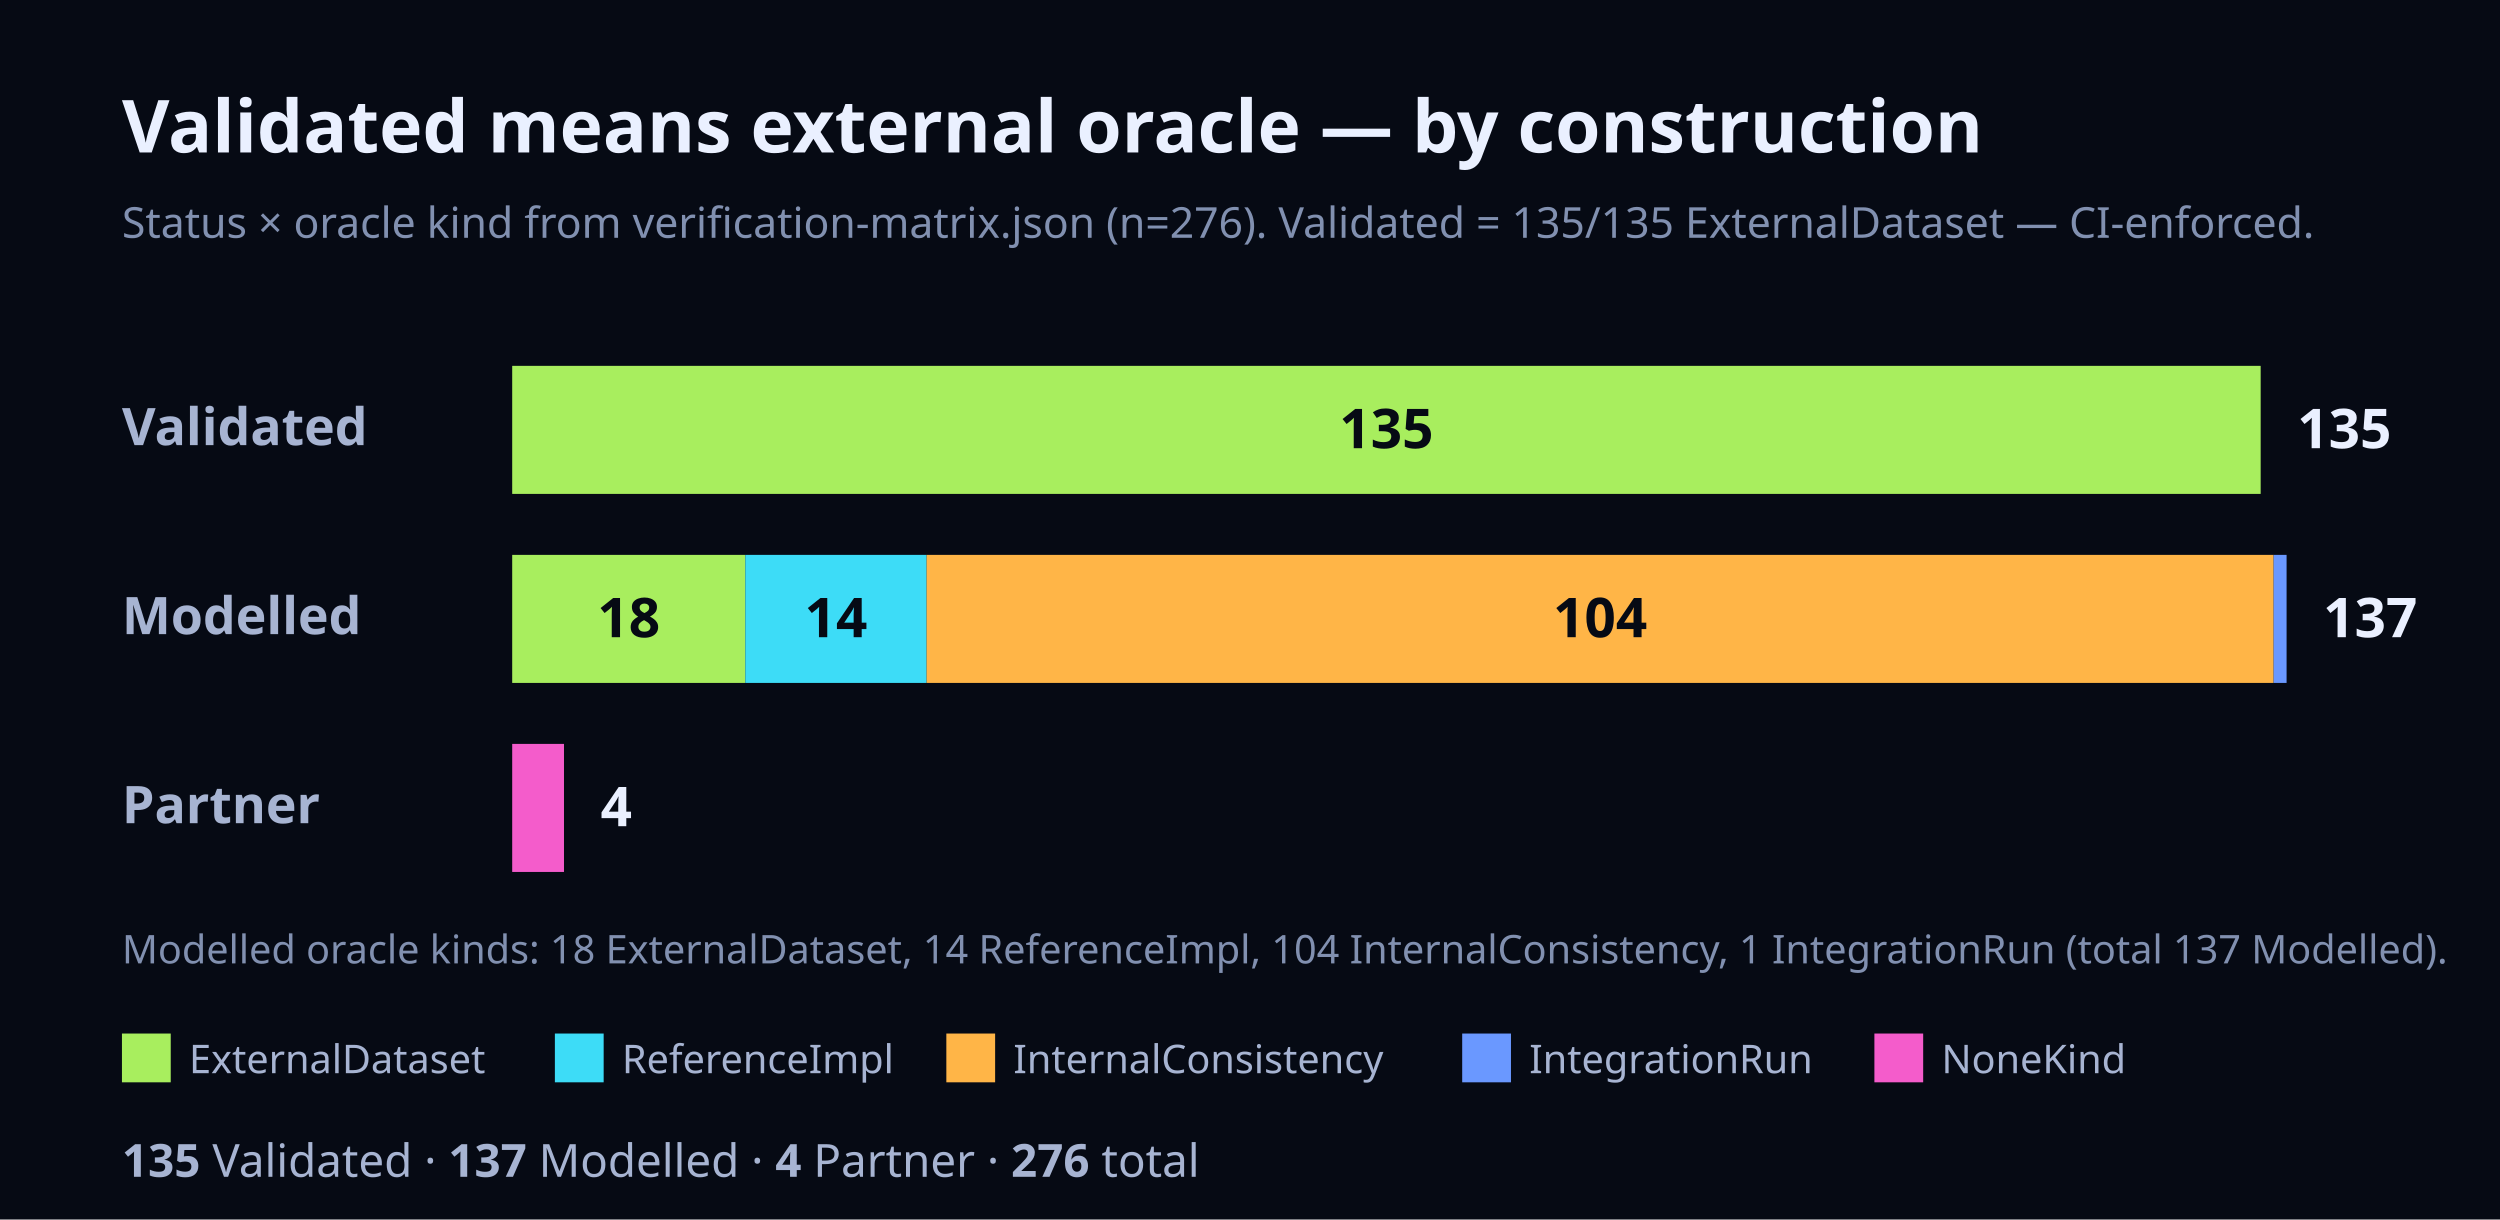
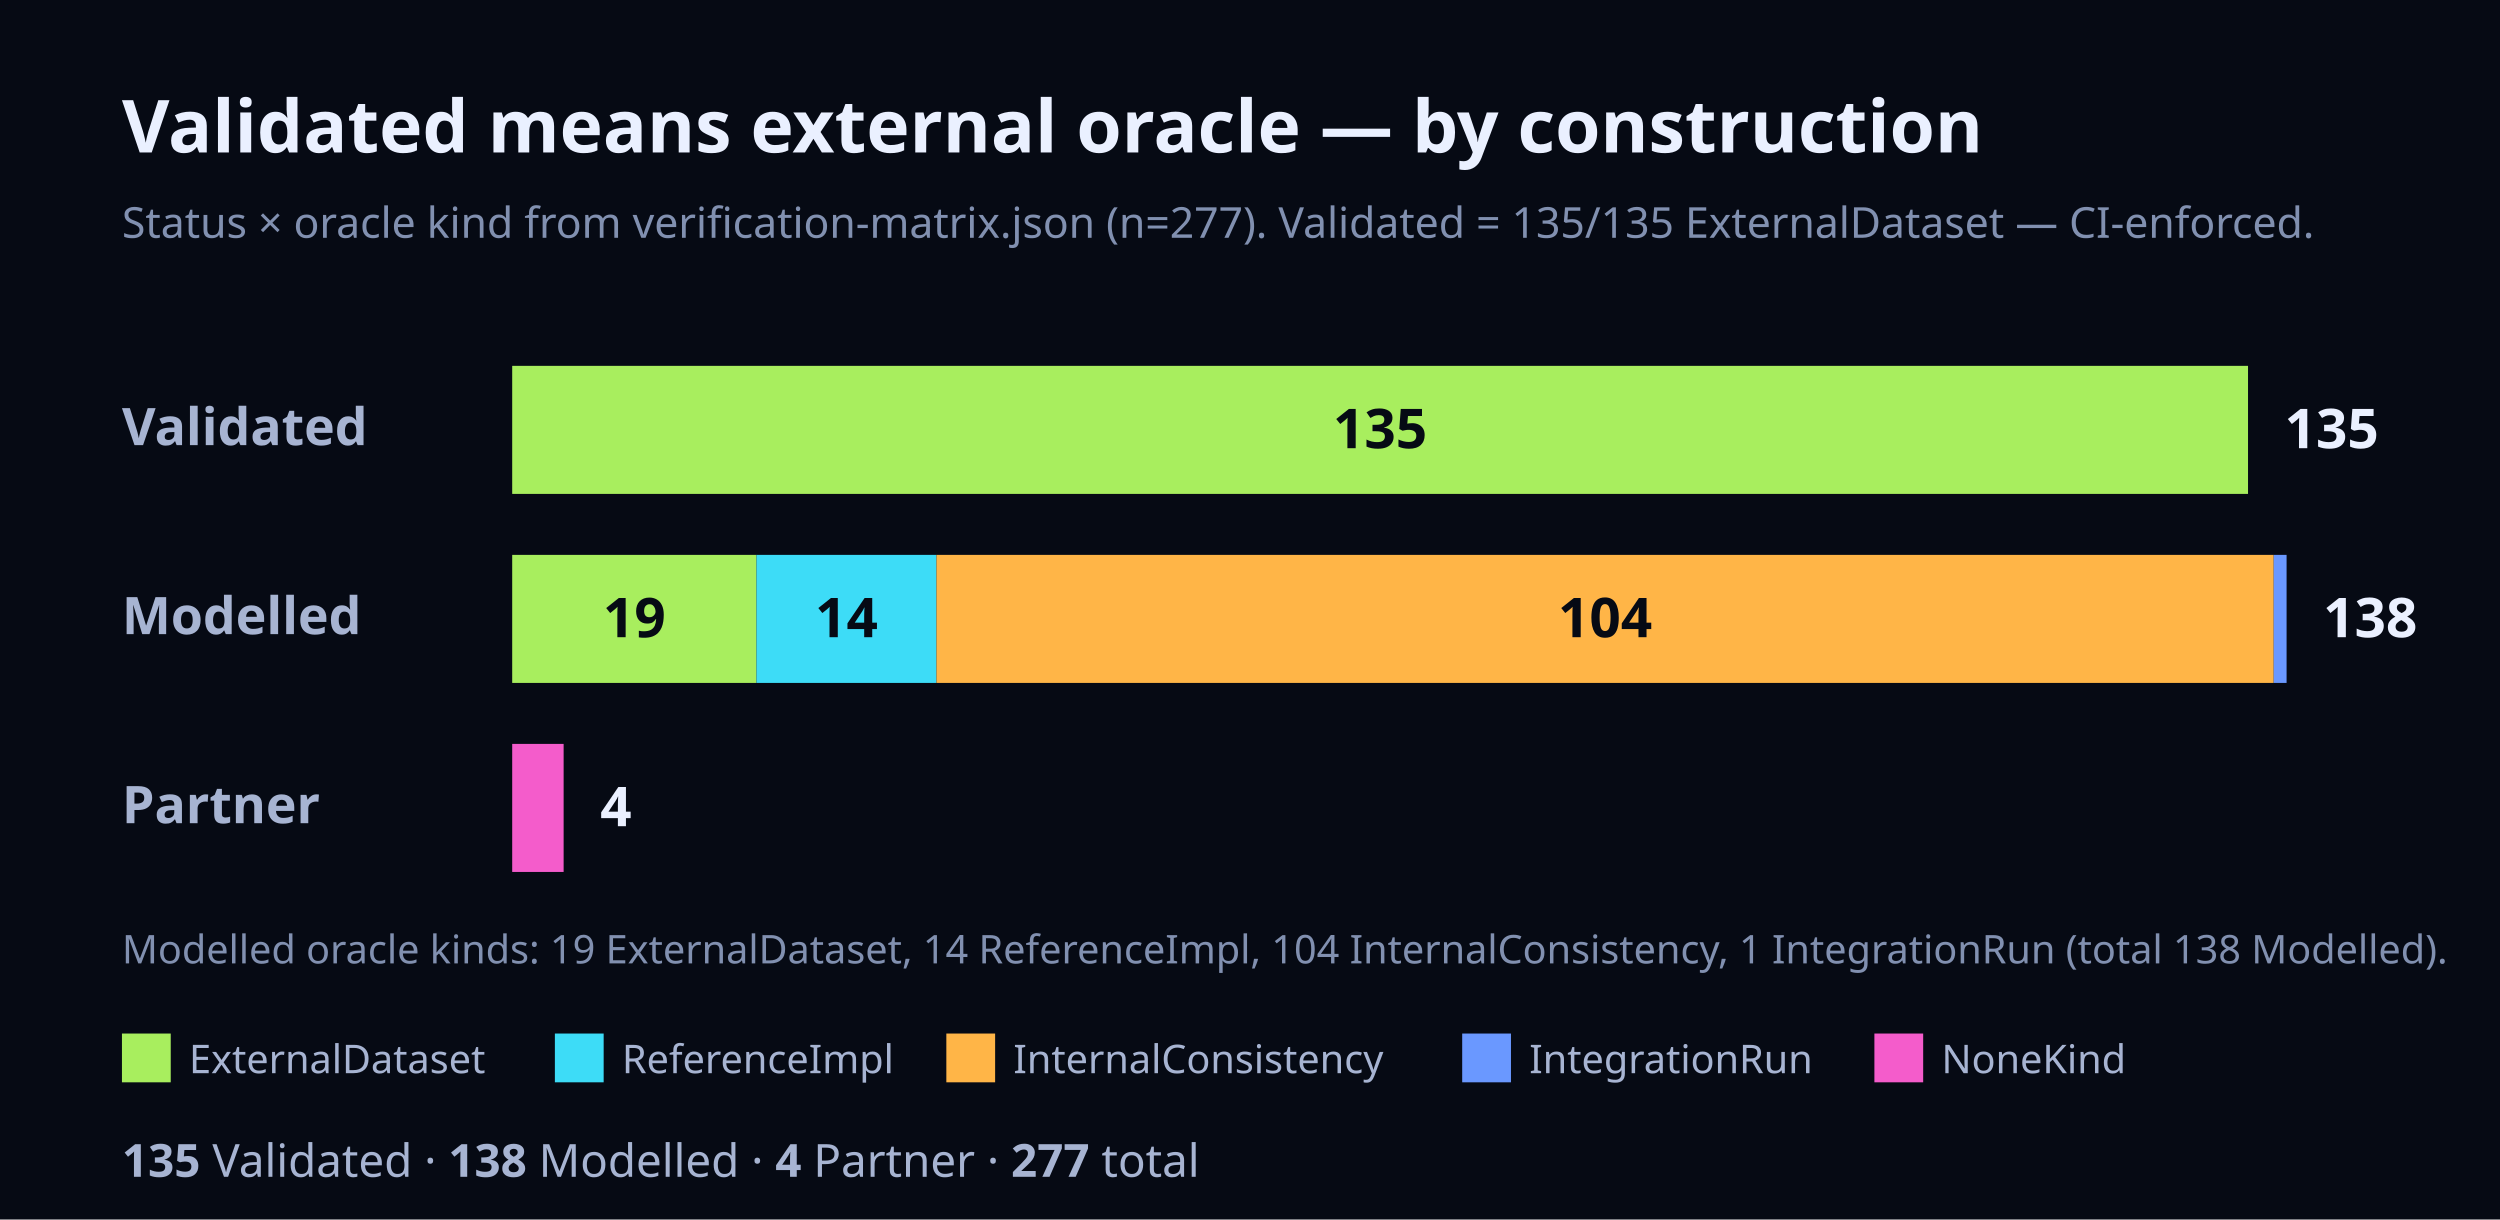
<svg xmlns="http://www.w3.org/2000/svg" width="820" height="400" viewBox="0 0 820 400" font-family="Geist, ui-sans-serif, system-ui, sans-serif">
  <rect x="0" y="0" width="820" height="400" fill="#060A14" />
  <text x="40" y="50" font-size="24" font-weight="700" fill="#EAF0FF">Validated means external oracle — by construction</text>
-   <text x="40" y="78" font-size="14" fill="#8190B0">Status × oracle kind from verification-matrix.json (n=276). Validated = 135/135 ExternalDataset — CI-enforced.</text>
+   <text x="40" y="78" font-size="14" fill="#8190B0">Status × oracle kind from verification-matrix.json (n=277). Validated = 135/135 ExternalDataset — CI-enforced.</text>
  <text x="40" y="146" font-size="17" font-weight="700" fill="#A7B4D2">Validated</text>
-   <rect x="168" y="120" width="573.5" height="42" fill="#A8EE5E" />
-   <text x="454.75" y="147" font-size="18" font-weight="700" fill="#060A14" text-anchor="middle">135</text>
-   <text x="753.5" y="147" font-size="18" font-weight="700" fill="#EAF0FF">135</text>
+   <rect x="168" y="120" width="569.35" height="42" fill="#A8EE5E" />
+   <text x="452.67" y="147" font-size="18" font-weight="700" fill="#060A14" text-anchor="middle">135</text>
+   <text x="749.35" y="147" font-size="18" font-weight="700" fill="#EAF0FF">135</text>
  <text x="40" y="208" font-size="17" font-weight="700" fill="#A7B4D2">Modelled</text>
-   <rect x="168" y="182" width="76.47" height="42" fill="#A8EE5E" />
-   <text x="206.23" y="209" font-size="18" font-weight="700" fill="#060A14" text-anchor="middle">18</text>
-   <rect x="244.47" y="182" width="59.47" height="42" fill="#3DDCF7" />
-   <text x="274.2" y="209" font-size="18" font-weight="700" fill="#060A14" text-anchor="middle">14</text>
-   <rect x="303.94" y="182" width="441.81" height="42" fill="#FFB547" />
-   <text x="524.85" y="209" font-size="18" font-weight="700" fill="#060A14" text-anchor="middle">104</text>
-   <rect x="745.75" y="182" width="4.25" height="42" fill="#6A98FF" />
-   <text x="762" y="209" font-size="18" font-weight="700" fill="#EAF0FF">137</text>
+   <rect x="168" y="182" width="80.13" height="42" fill="#A8EE5E" />
+   <text x="208.07" y="209" font-size="18" font-weight="700" fill="#060A14" text-anchor="middle">19</text>
+   <rect x="248.13" y="182" width="59.04" height="42" fill="#3DDCF7" />
+   <text x="277.65" y="209" font-size="18" font-weight="700" fill="#060A14" text-anchor="middle">14</text>
+   <rect x="307.17" y="182" width="438.61" height="42" fill="#FFB547" />
+   <text x="526.48" y="209" font-size="18" font-weight="700" fill="#060A14" text-anchor="middle">104</text>
+   <rect x="745.78" y="182" width="4.22" height="42" fill="#6A98FF" />
+   <text x="762" y="209" font-size="18" font-weight="700" fill="#EAF0FF">138</text>
  <text x="40" y="270" font-size="17" font-weight="700" fill="#A7B4D2">Partner</text>
-   <rect x="168" y="244" width="16.99" height="42" fill="#F45CCB" />
-   <text x="196.99" y="271" font-size="18" font-weight="700" fill="#EAF0FF">4</text>
-   <text x="40" y="316" font-size="13" fill="#8190B0">Modelled oracle kinds: 18 ExternalDataset, 14 ReferenceImpl, 104 InternalConsistency, 1 IntegrationRun (total 137 Modelled).</text>
+   <rect x="168" y="244" width="16.87" height="42" fill="#F45CCB" />
+   <text x="196.87" y="271" font-size="18" font-weight="700" fill="#EAF0FF">4</text>
+   <text x="40" y="316" font-size="13" fill="#8190B0">Modelled oracle kinds: 19 ExternalDataset, 14 ReferenceImpl, 104 InternalConsistency, 1 IntegrationRun (total 138 Modelled).</text>
  <rect x="40" y="339" width="16" height="16" fill="#A8EE5E" />
  <text x="62" y="352" font-size="13" fill="#A7B4D2">ExternalDataset</text>
  <rect x="182" y="339" width="16" height="16" fill="#3DDCF7" />
  <text x="204" y="352" font-size="13" fill="#A7B4D2">ReferenceImpl</text>
  <rect x="310.4" y="339" width="16" height="16" fill="#FFB547" />
  <text x="332.4" y="352" font-size="13" fill="#A7B4D2">InternalConsistency</text>
  <rect x="479.6" y="339" width="16" height="16" fill="#6A98FF" />
  <text x="501.6" y="352" font-size="13" fill="#A7B4D2">IntegrationRun</text>
  <rect x="614.8" y="339" width="16" height="16" fill="#F45CCB" />
  <text x="636.8" y="352" font-size="13" fill="#A7B4D2">NoneKind</text>
  <text x="40" y="386" font-size="15" fill="#A7B4D2">
-     <tspan font-weight="700">135</tspan> Validated · <tspan font-weight="700">137</tspan> Modelled · <tspan font-weight="700">4</tspan> Partner · <tspan font-weight="700">276</tspan> total</text>
+     <tspan font-weight="700">135</tspan> Validated · <tspan font-weight="700">138</tspan> Modelled · <tspan font-weight="700">4</tspan> Partner · <tspan font-weight="700">277</tspan> total</text>
</svg>
